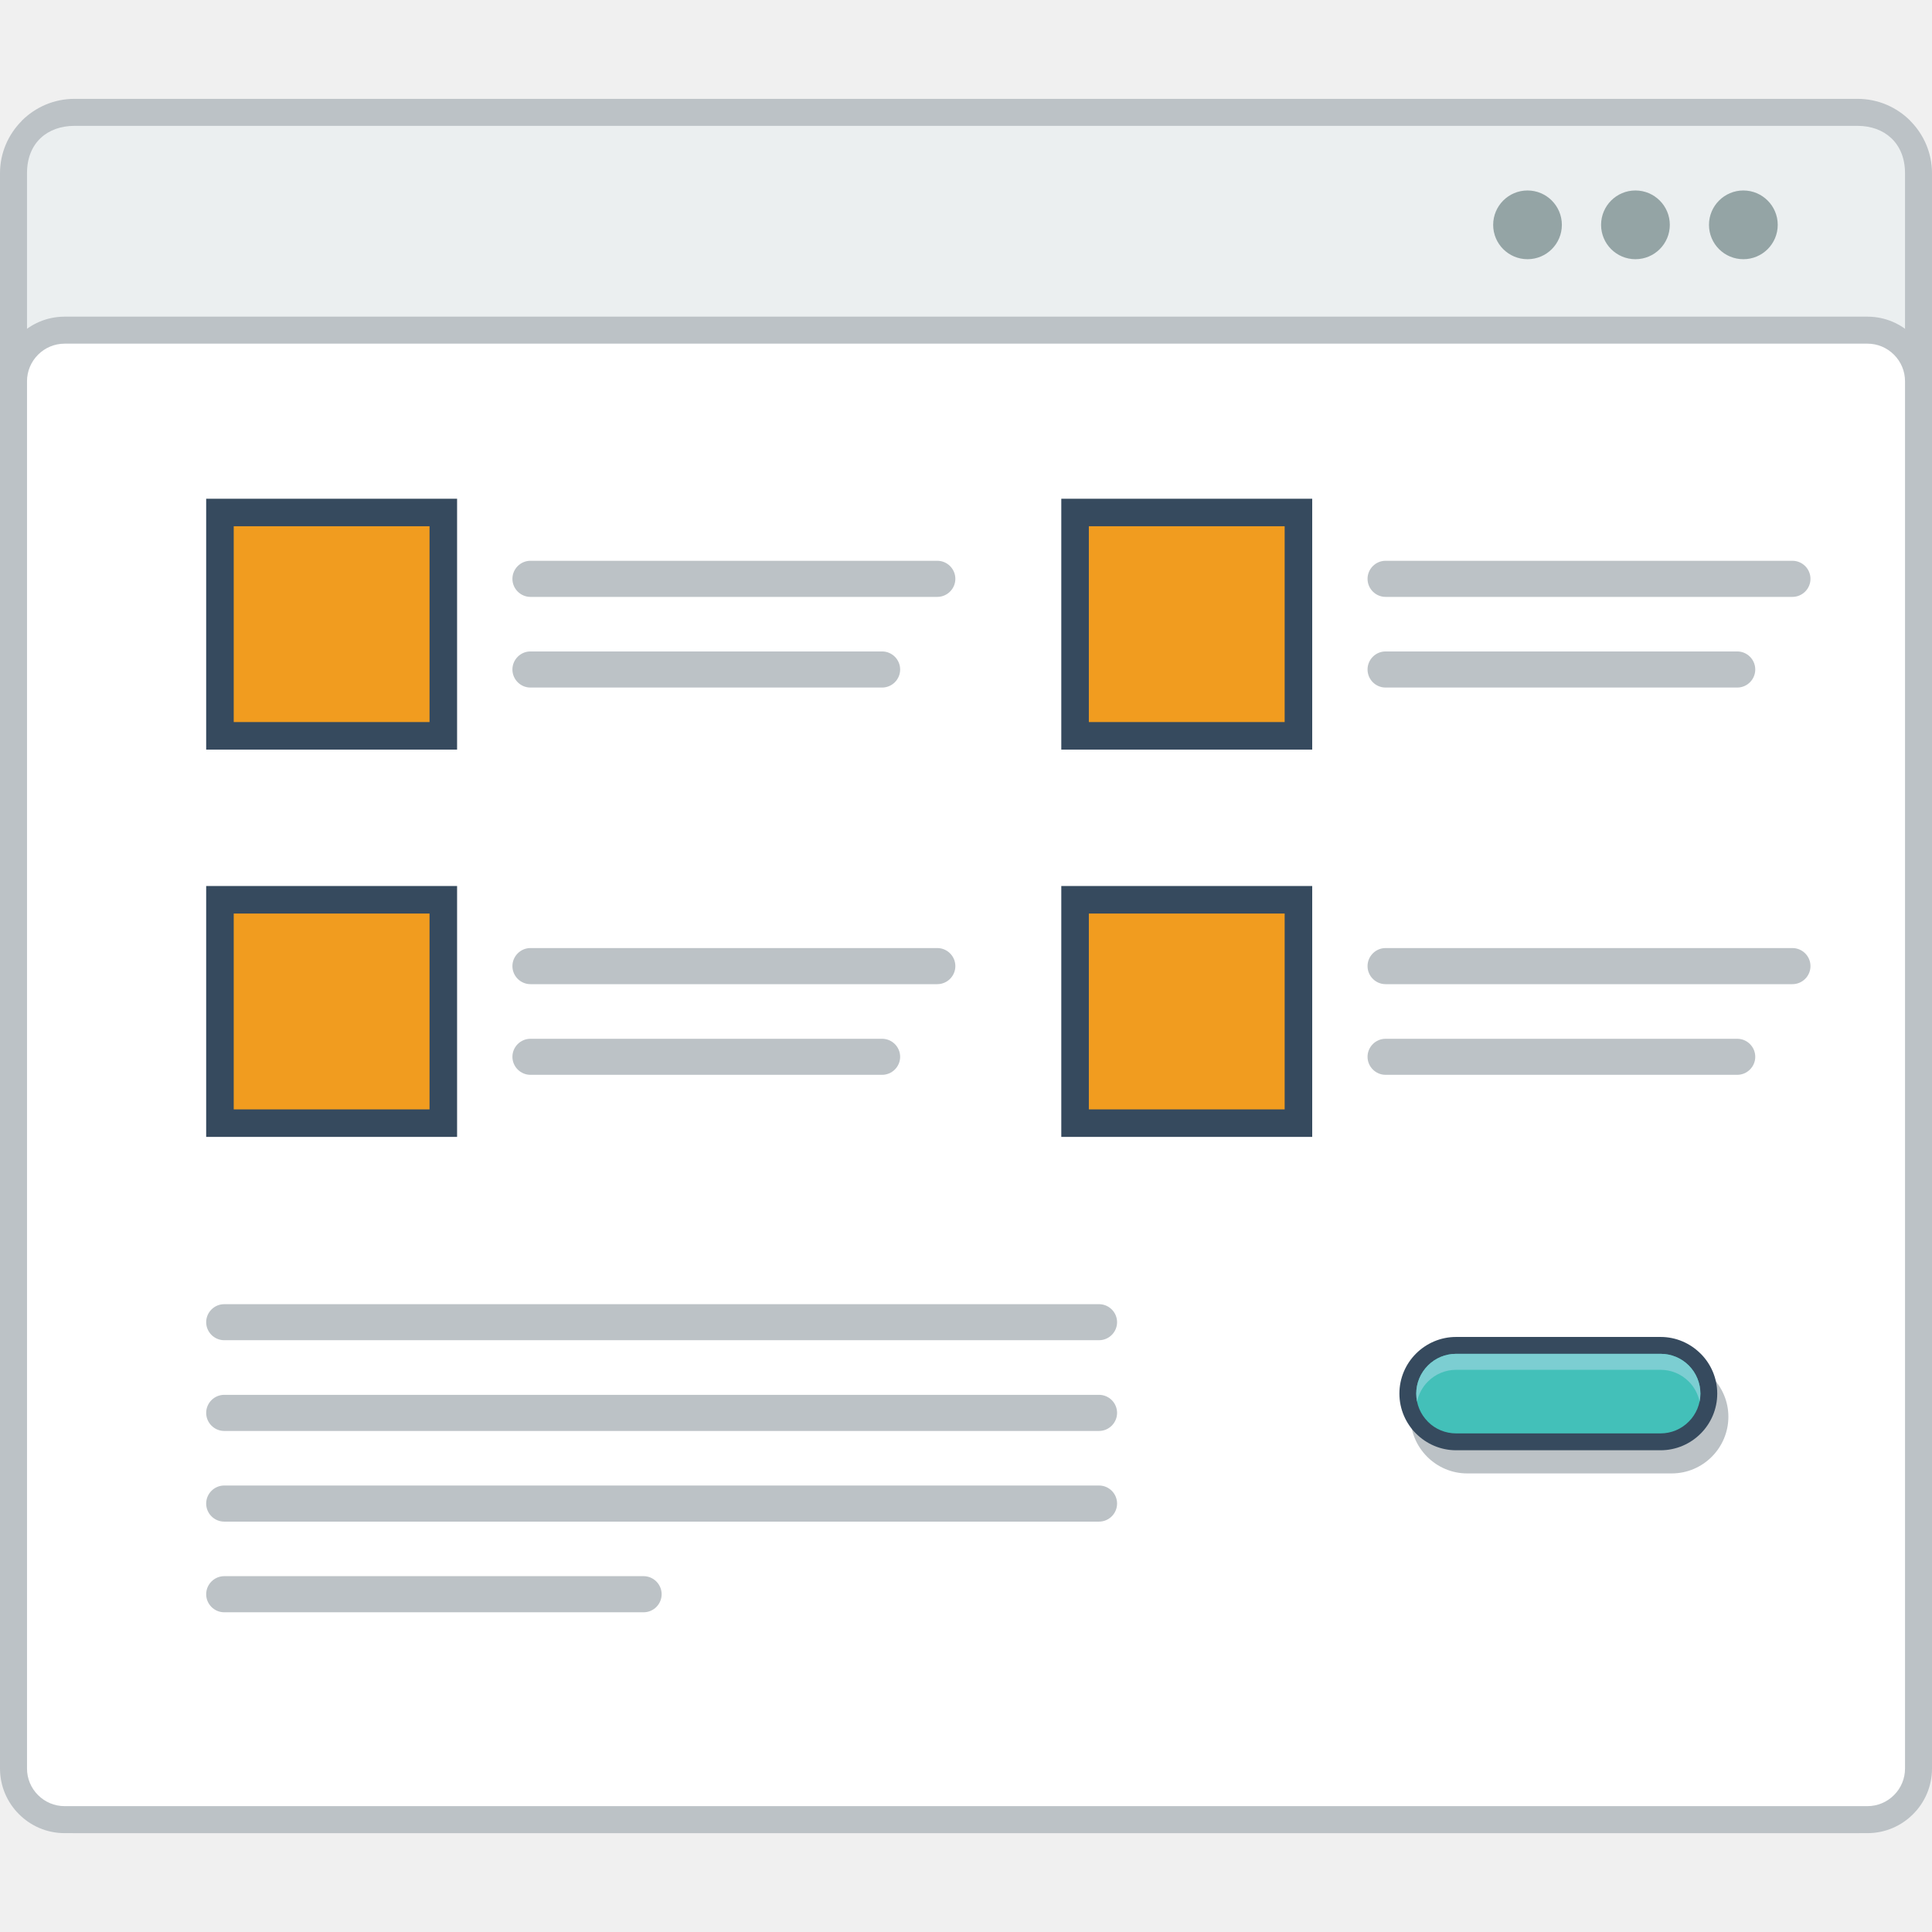
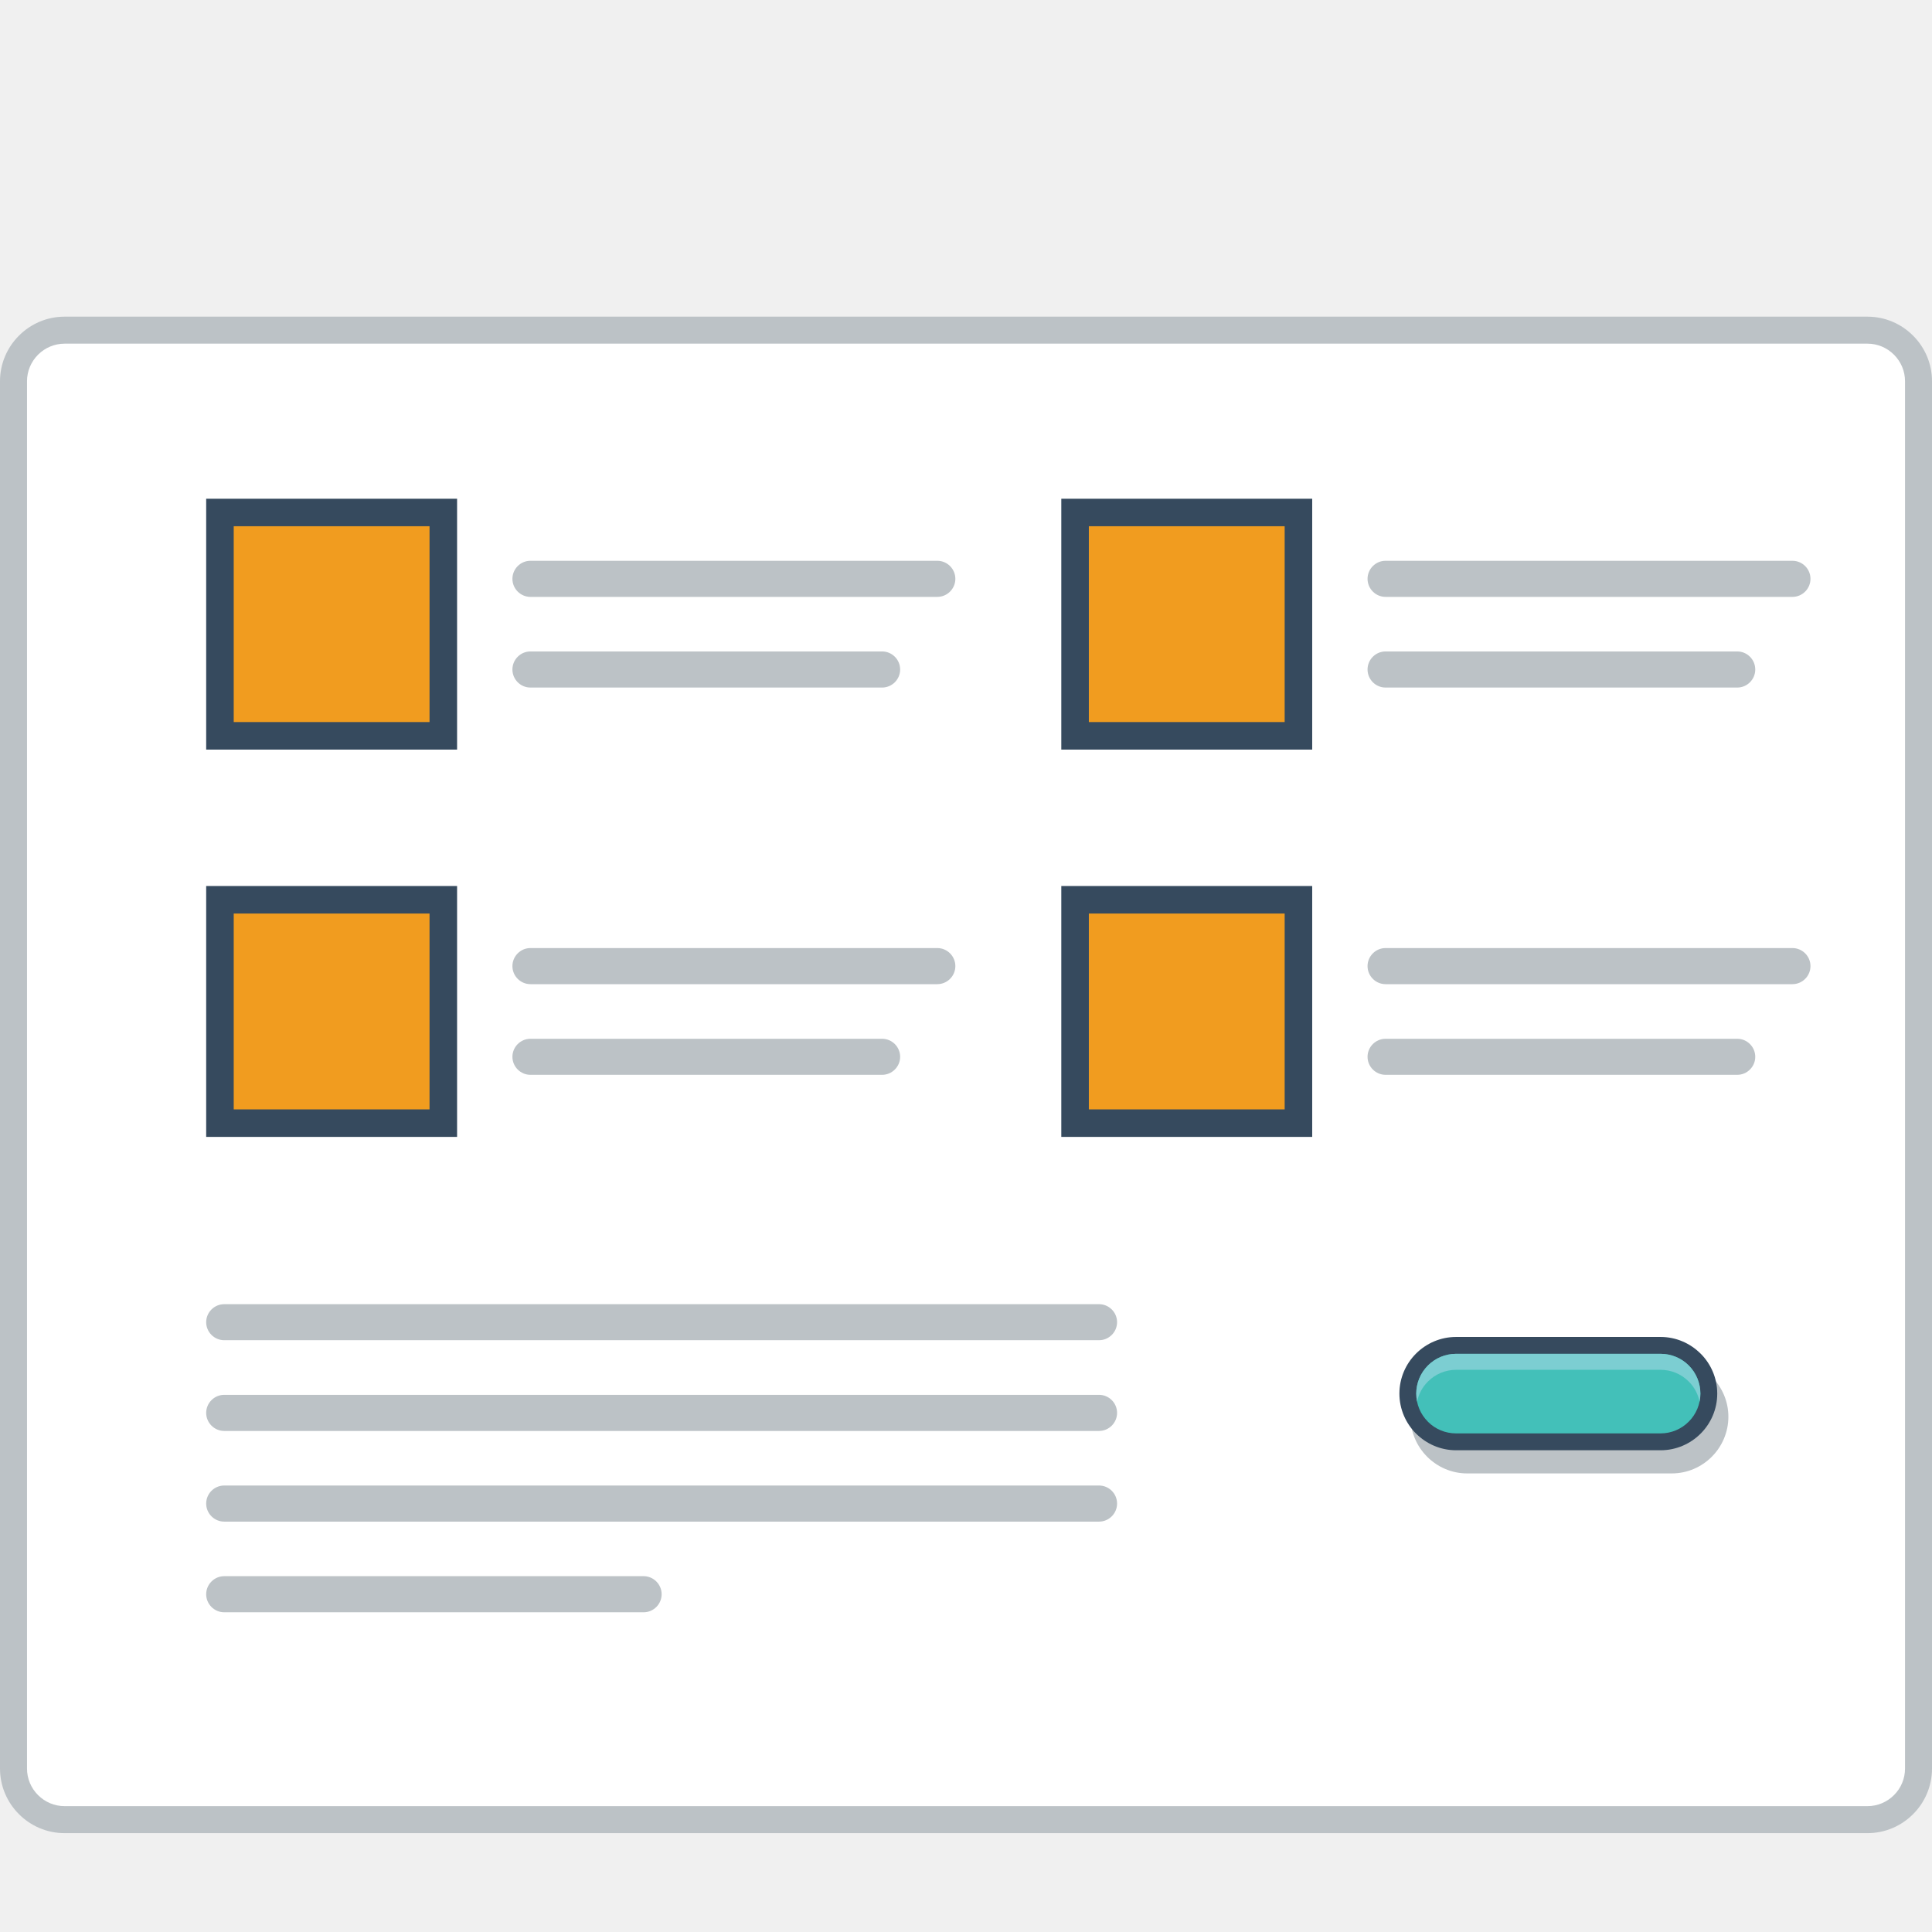
<svg xmlns="http://www.w3.org/2000/svg" version="1.0" id="Layer_1" x="0px" y="0px" width="800px" height="800px" viewBox="190.104 222.133 421.017 377.933" enable-background="new 0 0 800 800" xml:space="preserve">
  <g>
-     <path fill="#BCC2C6" d="M206.316,222.133h388.6c4.459,0,8.517,1.826,11.452,4.751v0.025c2.933,2.935,4.752,6.977,4.752,11.428   v345.521c0,4.452-1.819,8.487-4.752,11.42v0.018c-2.936,2.95-6.993,4.769-11.452,4.769h-388.6c-4.468,0-8.519-1.818-11.452-4.769   v-0.018c-2.934-2.933-4.76-6.968-4.76-11.42V238.338c0-4.452,1.826-8.494,4.76-11.428v-0.025   C197.798,223.959,201.849,222.133,206.316,222.133" />
-     <path fill="#EBEFF0" d="M605.241,238.338v345.521c0,6.504-4.533,10.321-10.325,10.321h-388.6c-5.783,0-10.327-3.719-10.327-10.321   V238.338c0-6.735,4.561-10.319,10.327-10.319h388.6C600.699,228.019,605.241,231.719,605.241,238.338" />
    <path fill="#BCC2C6" d="M204.175,269.597h392.883c3.877,0,7.394,1.584,9.936,4.134c2.551,2.543,4.127,6.07,4.127,9.936v302.327   c0,3.866-1.576,7.402-4.127,9.938c-2.542,2.551-6.059,4.134-9.936,4.134H204.175c-3.876,0-7.395-1.583-9.937-4.134   c-2.548-2.535-4.134-6.071-4.134-9.938V283.667c0-3.866,1.586-7.393,4.134-9.936C196.78,271.181,200.299,269.597,204.175,269.597" />
    <path fill-rule="evenodd" clip-rule="evenodd" fill="#FFFFFF" d="M204.175,275.482c-2.176,0-4.241,0.867-5.776,2.402   c-1.542,1.541-2.409,3.617-2.409,5.784v302.327c0,2.168,0.867,4.252,2.409,5.785c1.535,1.535,3.601,2.401,5.776,2.401h392.883   c2.176,0,4.241-0.866,5.776-2.401c1.543-1.533,2.407-3.603,2.407-5.785V283.667c0-2.183-0.864-4.243-2.407-5.784   c-1.535-1.535-3.601-2.402-5.776-2.402H204.175z" />
-     <path fill-rule="evenodd" clip-rule="evenodd" fill="#94A4A5" d="M546.491,242.098c4.143,0,7.495,3.36,7.495,7.493   c0,4.135-3.353,7.485-7.495,7.485c-4.134,0-7.482-3.35-7.482-7.485C539.009,245.458,542.357,242.098,546.491,242.098    M570.015,242.098c4.135,0,7.488,3.36,7.488,7.493c0,4.135-3.354,7.485-7.488,7.485c-4.143,0-7.493-3.35-7.493-7.485   C562.521,245.458,565.882,242.098,570.015,242.098z M522.978,242.098c4.135,0,7.483,3.36,7.483,7.493   c0,4.135-3.349,7.485-7.483,7.485c-4.137,0-7.486-3.35-7.486-7.485C515.491,245.458,518.841,242.098,522.978,242.098z" />
    <rect x="235.034" y="309.276" fill-rule="evenodd" clip-rule="evenodd" fill="#364A5E" width="54.677" height="54.666" />
    <rect x="241.036" y="315.269" fill-rule="evenodd" clip-rule="evenodd" fill="#F19C1F" width="42.67" height="42.671" />
    <path fill-rule="evenodd" clip-rule="evenodd" fill="#BCC2C6" d="M305.697,322.796h88.659c2.167,0,3.936,1.767,3.936,3.935   c0,2.159-1.769,3.933-3.936,3.933h-88.659c-2.159,0-3.928-1.774-3.928-3.933C301.77,324.563,303.538,322.796,305.697,322.796" />
    <path fill-rule="evenodd" clip-rule="evenodd" fill="#BCC2C6" d="M305.697,342.553h76.63c2.168,0,3.935,1.766,3.935,3.933   c0,2.168-1.767,3.935-3.935,3.935h-76.63c-2.159,0-3.928-1.767-3.928-3.935C301.77,344.319,303.538,342.553,305.697,342.553" />
    <rect x="421.38" y="309.276" fill-rule="evenodd" clip-rule="evenodd" fill="#364A5E" width="54.676" height="54.666" />
    <rect x="427.383" y="315.269" fill-rule="evenodd" clip-rule="evenodd" fill="#F19C1F" width="42.671" height="42.671" />
    <path fill-rule="evenodd" clip-rule="evenodd" fill="#BCC2C6" d="M492.043,322.796h88.661c2.167,0,3.935,1.767,3.935,3.935   c0,2.159-1.768,3.933-3.935,3.933h-88.661c-2.159,0-3.926-1.774-3.926-3.933C488.117,324.563,489.884,322.796,492.043,322.796" />
    <path fill-rule="evenodd" clip-rule="evenodd" fill="#BCC2C6" d="M492.043,342.553h76.64c2.156,0,3.923,1.766,3.923,3.933   c0,2.168-1.767,3.935-3.923,3.935h-76.64c-2.159,0-3.926-1.767-3.926-3.935C488.117,344.319,489.884,342.553,492.043,342.553" />
    <rect x="235.034" y="393.668" fill-rule="evenodd" clip-rule="evenodd" fill="#364A5E" width="54.677" height="54.673" />
    <rect x="241.036" y="399.669" fill-rule="evenodd" clip-rule="evenodd" fill="#F19C1F" width="42.67" height="42.677" />
    <path fill-rule="evenodd" clip-rule="evenodd" fill="#BCC2C6" d="M305.697,407.189h88.659c2.167,0,3.936,1.772,3.936,3.932   c0,2.168-1.769,3.936-3.936,3.936h-88.659c-2.159,0-3.928-1.768-3.928-3.936C301.77,408.962,303.538,407.189,305.697,407.189" />
    <path fill-rule="evenodd" clip-rule="evenodd" fill="#BCC2C6" d="M305.697,426.96h76.63c2.168,0,3.935,1.767,3.935,3.926   s-1.767,3.928-3.935,3.928h-76.63c-2.159,0-3.928-1.769-3.928-3.928S303.538,426.96,305.697,426.96" />
    <rect x="421.38" y="393.668" fill-rule="evenodd" clip-rule="evenodd" fill="#364A5E" width="54.676" height="54.673" />
    <rect x="427.383" y="399.669" fill-rule="evenodd" clip-rule="evenodd" fill="#F19C1F" width="42.671" height="42.677" />
    <path fill-rule="evenodd" clip-rule="evenodd" fill="#BCC2C6" d="M492.043,407.189h88.661c2.167,0,3.935,1.772,3.935,3.932   c0,2.168-1.768,3.936-3.935,3.936h-88.661c-2.159,0-3.926-1.768-3.926-3.936C488.117,408.962,489.884,407.189,492.043,407.189" />
    <path fill-rule="evenodd" clip-rule="evenodd" fill="#BCC2C6" d="M492.043,426.96h76.64c2.156,0,3.923,1.767,3.923,3.926   s-1.767,3.928-3.923,3.928h-76.64c-2.159,0-3.926-1.769-3.926-3.928S489.884,426.96,492.043,426.96" />
    <path fill-rule="evenodd" clip-rule="evenodd" fill="#BCC2C6" d="M238.969,504.549h190.63c2.168,0,3.936,1.77,3.936,3.936   c0,2.159-1.768,3.936-3.936,3.936h-190.63c-2.167,0-3.935-1.776-3.935-3.936C235.034,506.318,236.802,504.549,238.969,504.549" />
    <path fill-rule="evenodd" clip-rule="evenodd" fill="#BCC2C6" d="M238.969,524.31h190.63c2.168,0,3.936,1.767,3.936,3.935   c0,2.167-1.768,3.934-3.936,3.934h-190.63c-2.167,0-3.935-1.767-3.935-3.934C235.034,526.076,236.802,524.31,238.969,524.31" />
    <path fill-rule="evenodd" clip-rule="evenodd" fill="#BCC2C6" d="M238.969,544.066h91.385c2.169,0,3.933,1.782,3.933,3.936l0,0   c0,2.166-1.764,3.933-3.933,3.933h-91.385c-2.167,0-3.935-1.767-3.935-3.933l0,0C235.034,545.849,236.802,544.066,238.969,544.066" />
    <path fill-rule="evenodd" clip-rule="evenodd" fill="#BCC2C6" d="M238.969,484.795h190.63c2.168,0,3.936,1.767,3.936,3.925   c0,2.159-1.768,3.926-3.936,3.926h-190.63c-2.167,0-3.935-1.767-3.935-3.926C235.034,486.562,236.802,484.795,238.969,484.795" />
    <path fill="#BCC2C6" d="M554.402,503.092h-44.579c-1.708,0-3.268,0.7-4.399,1.832c-1.137,1.126-1.835,2.692-1.835,4.4   c0,1.728,0.698,3.278,1.825,4.412l0.01,0.01c1.122,1.122,2.682,1.823,4.399,1.823h44.579c1.718,0,3.27-0.709,4.402-1.833   c1.133-1.134,1.835-2.701,1.835-4.412c0-1.715-0.702-3.274-1.827-4.407C557.68,503.792,556.12,503.092,554.402,503.092    M509.823,496.979h44.579c3.393,0,6.47,1.384,8.711,3.627l0.008,0.008c2.234,2.233,3.628,5.318,3.628,8.71   c0,3.395-1.394,6.495-3.628,8.729c-2.231,2.234-5.316,3.622-8.719,3.622h-44.579c-3.386,0-6.459-1.388-8.705-3.622l-0.005-0.007   l-0.009-0.01c-2.234-2.242-3.629-5.327-3.629-8.712c0-3.392,1.395-6.484,3.629-8.718   C503.339,498.363,506.432,496.979,509.823,496.979z" />
    <path fill="#364A5E" d="M507.407,491.937h44.571c3.393,0,6.478,1.394,8.708,3.627l0.018,0.008c2.233,2.234,3.618,5.327,3.618,8.712   c0,3.4-1.385,6.485-3.618,8.718c-2.241,2.235-5.326,3.627-8.726,3.627h-44.571c-3.386,0-6.469-1.392-8.713-3.627h-0.01   l-0.006-0.007c-2.235-2.244-3.619-5.327-3.619-8.711c0-3.402,1.384-6.487,3.619-8.72   C500.919,493.33,504.004,491.937,507.407,491.937" />
    <path fill="#43C0B9" d="M551.979,495.615c2.307,0,4.5,0.905,6.133,2.531c1.627,1.634,2.535,3.837,2.535,6.137   c0,2.301-0.918,4.501-2.543,6.118c-1.625,1.633-3.818,2.552-6.125,2.552h-44.571c-2.303,0-4.504-0.901-6.13-2.535l-0.006-0.017   c-1.635-1.617-2.542-3.817-2.542-6.118c0-2.3,0.923-4.503,2.548-6.129c1.626-1.625,3.819-2.539,6.13-2.539H551.979z" />
    <path fill="#7CCED2" d="M551.979,495.615c2.307,0,4.5,0.905,6.133,2.531c1.627,1.634,2.535,3.837,2.535,6.137   c0,0.592-0.058,1.174-0.175,1.741c-0.343-1.642-1.151-3.177-2.36-4.376c-1.633-1.636-3.826-2.55-6.133-2.55h-44.571   c-2.311,0-4.504,0.925-6.13,2.55c-1.209,1.209-2.025,2.734-2.364,4.385c-0.117-0.566-0.184-1.158-0.184-1.75   c0-2.3,0.923-4.503,2.548-6.129c1.626-1.625,3.819-2.539,6.13-2.539H551.979z" />
  </g>
</svg>
